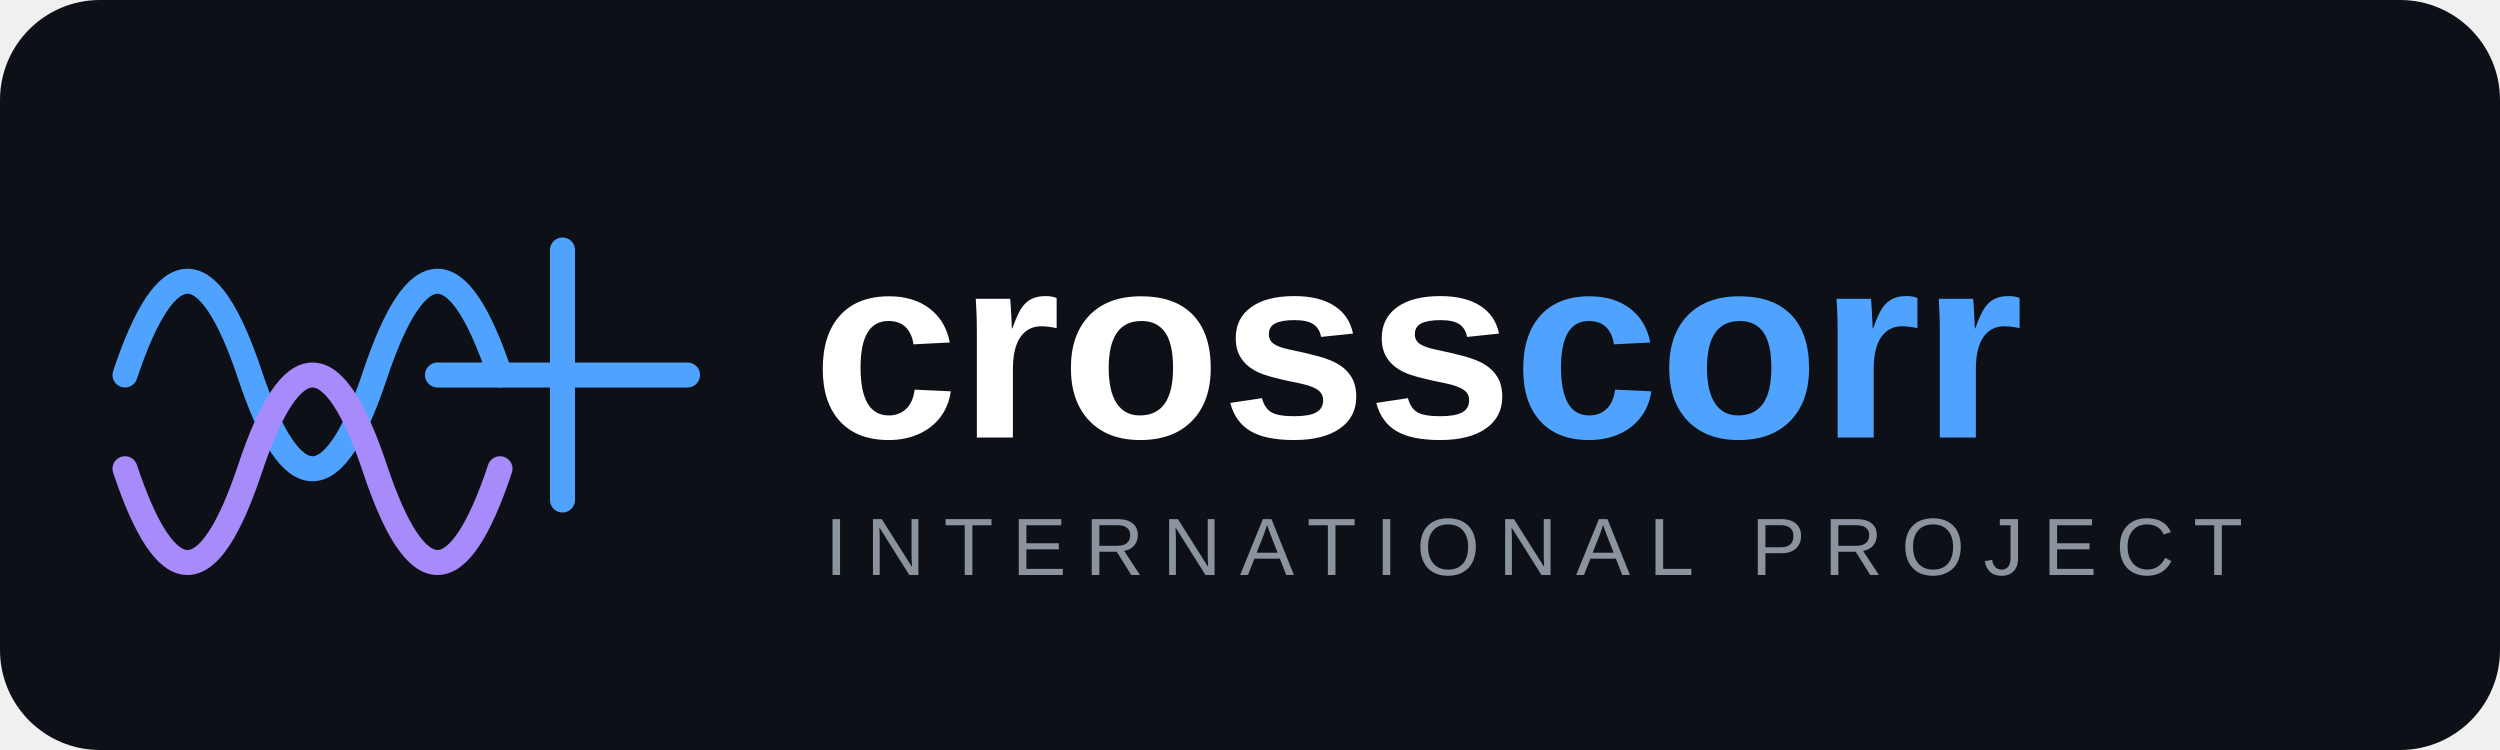
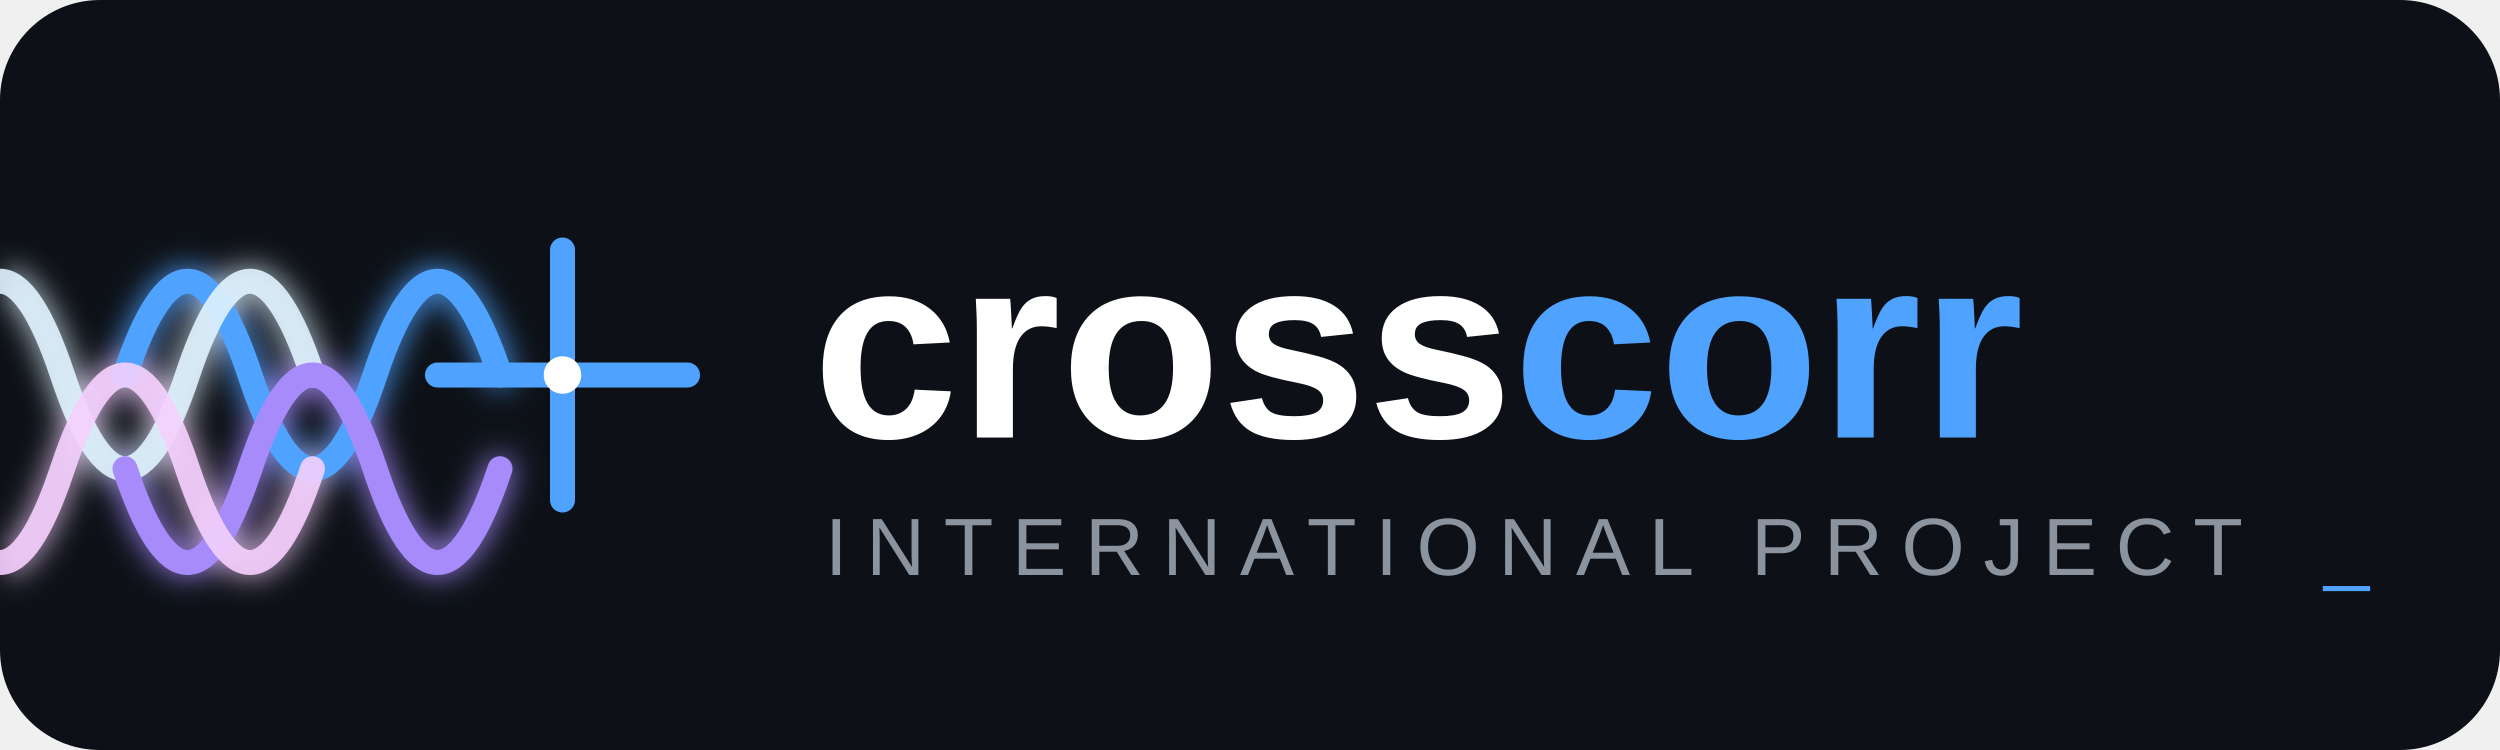
<svg xmlns="http://www.w3.org/2000/svg" viewBox="0 0 400 120" width="400" height="120">
+   <defs>
+     <filter id="glow" x="-50%" y="-50%" width="200%" height="200%">
+       <feGaussianBlur stdDeviation="2.5" result="blur" />
+       <feMerge>
+         <feMergeNode in="blur" />
+         <feMergeNode in="SourceGraphic" />
+       </feMerge>
+     </filter>
+     <linearGradient id="wave1" x1="0" x2="1">
+       <stop offset="0%" stop-color="#4fa3ff" />
+       <stop offset="100%" stop-color="#7dd3fc" />
+     </linearGradient>
+     <linearGradient id="wave2" x1="0" x2="1">
+       <stop offset="0%" stop-color="#a78bfa" />
+       <stop offset="100%" stop-color="#f0abfc" />
+     </linearGradient>
+   </defs>
  <rect width="400" height="120" fill="#0d1117" rx="16" />
  <g transform="translate(20, 20)">
-     <path d="M0 40 Q10 10 20 40 T40 40 T60 40" stroke="#4fa3ff" stroke-width="4" fill="none" stroke-linecap="round" />
-     <path d="M0 55 Q10 85 20 55 T40 55 T60 55" stroke="#a78bfa" stroke-width="4" fill="none" stroke-linecap="round" />
-     <line x1="70" y1="20" x2="70" y2="60" stroke="#4fa3ff" stroke-width="4" stroke-linecap="round" />
-     <line x1="50" y1="40" x2="90" y2="40" stroke="#4fa3ff" stroke-width="4" stroke-linecap="round" />
+     <g clip-path="url(#clip-waves)" filter="url(#glow)">
+       <path fill="none" stroke="url(#wave1)" stroke-width="4" stroke-linecap="round">
+         <animate attributeName="d" dur="2.4s" repeatCount="indefinite" values="             M-80 40 Q-70 10 -60 40 T-40 40 T-20 40 T0 40 T20 40 T40 40 T60 40 T80 40;             M-80 40 Q-70 10 -60 40 T-40 40 T-20 40 T0 40 T20 40 T40 40 T60 40 T80 40           " />
+       </path>
+       <path d="M0 40 Q10 10 20 40 T40 40 T60 40" fill="none" stroke="#4fa3ff" stroke-width="4" stroke-linecap="round" />
+       <path d="M-30 40 Q-20 10 -10 40 T10 40 T30 40" fill="none" stroke="#e0f2fe" stroke-width="4" stroke-linecap="round" opacity="0.9">
+         <animateTransform attributeName="transform" type="translate" from="-60 0" to="120 0" dur="2.4s" repeatCount="indefinite" />
+       </path>
+       <path d="M0 55 Q10 85 20 55 T40 55 T60 55" fill="none" stroke="#a78bfa" stroke-width="4" stroke-linecap="round" />
+       <path d="M-30 55 Q-20 85 -10 55 T10 55 T30 55" fill="none" stroke="#f5d0fe" stroke-width="4" stroke-linecap="round" opacity="0.9">
+         <animateTransform attributeName="transform" type="translate" from="120 0" to="-60 0" dur="2.4s" repeatCount="indefinite" />
+       </path>
+     </g>
+     <g stroke="#4fa3ff" stroke-width="4" stroke-linecap="round">
+       <line x1="70" y1="20" x2="70" y2="60">
+         <animate attributeName="stroke" values="#4fa3ff;#7dd3fc;#4fa3ff" dur="2.4s" repeatCount="indefinite" />
+       </line>
+       <line x1="50" y1="40" x2="90" y2="40">
+         <animate attributeName="stroke" values="#4fa3ff;#7dd3fc;#4fa3ff" dur="2.4s" repeatCount="indefinite" />
+       </line>
+       <circle cx="70" cy="40" r="3" fill="#ffffff" stroke="none">
+         <animate attributeName="r" values="2;4.5;2" dur="1.2s" repeatCount="indefinite" />
+         <animate attributeName="opacity" values="0.6;1;0.6" dur="1.2s" repeatCount="indefinite" />
+       </circle>
+     </g>
  </g>
  <text x="130" y="70" font-family="Arial, Helvetica, sans-serif" font-size="42" font-weight="700" fill="#ffffff">
    cross<tspan fill="#4fa3ff">corr</tspan>
  </text>
  <text x="132" y="92" font-family="Arial, Helvetica, sans-serif" font-size="13" fill="#8b949e" letter-spacing="3">
    INTERNATIONAL PROJECT
+     <tspan fill="#4fa3ff">
+       <animate attributeName="opacity" values="1;0;1" dur="1.2s" repeatCount="indefinite" />
+       _
+     </tspan>
  </text>
</svg>
